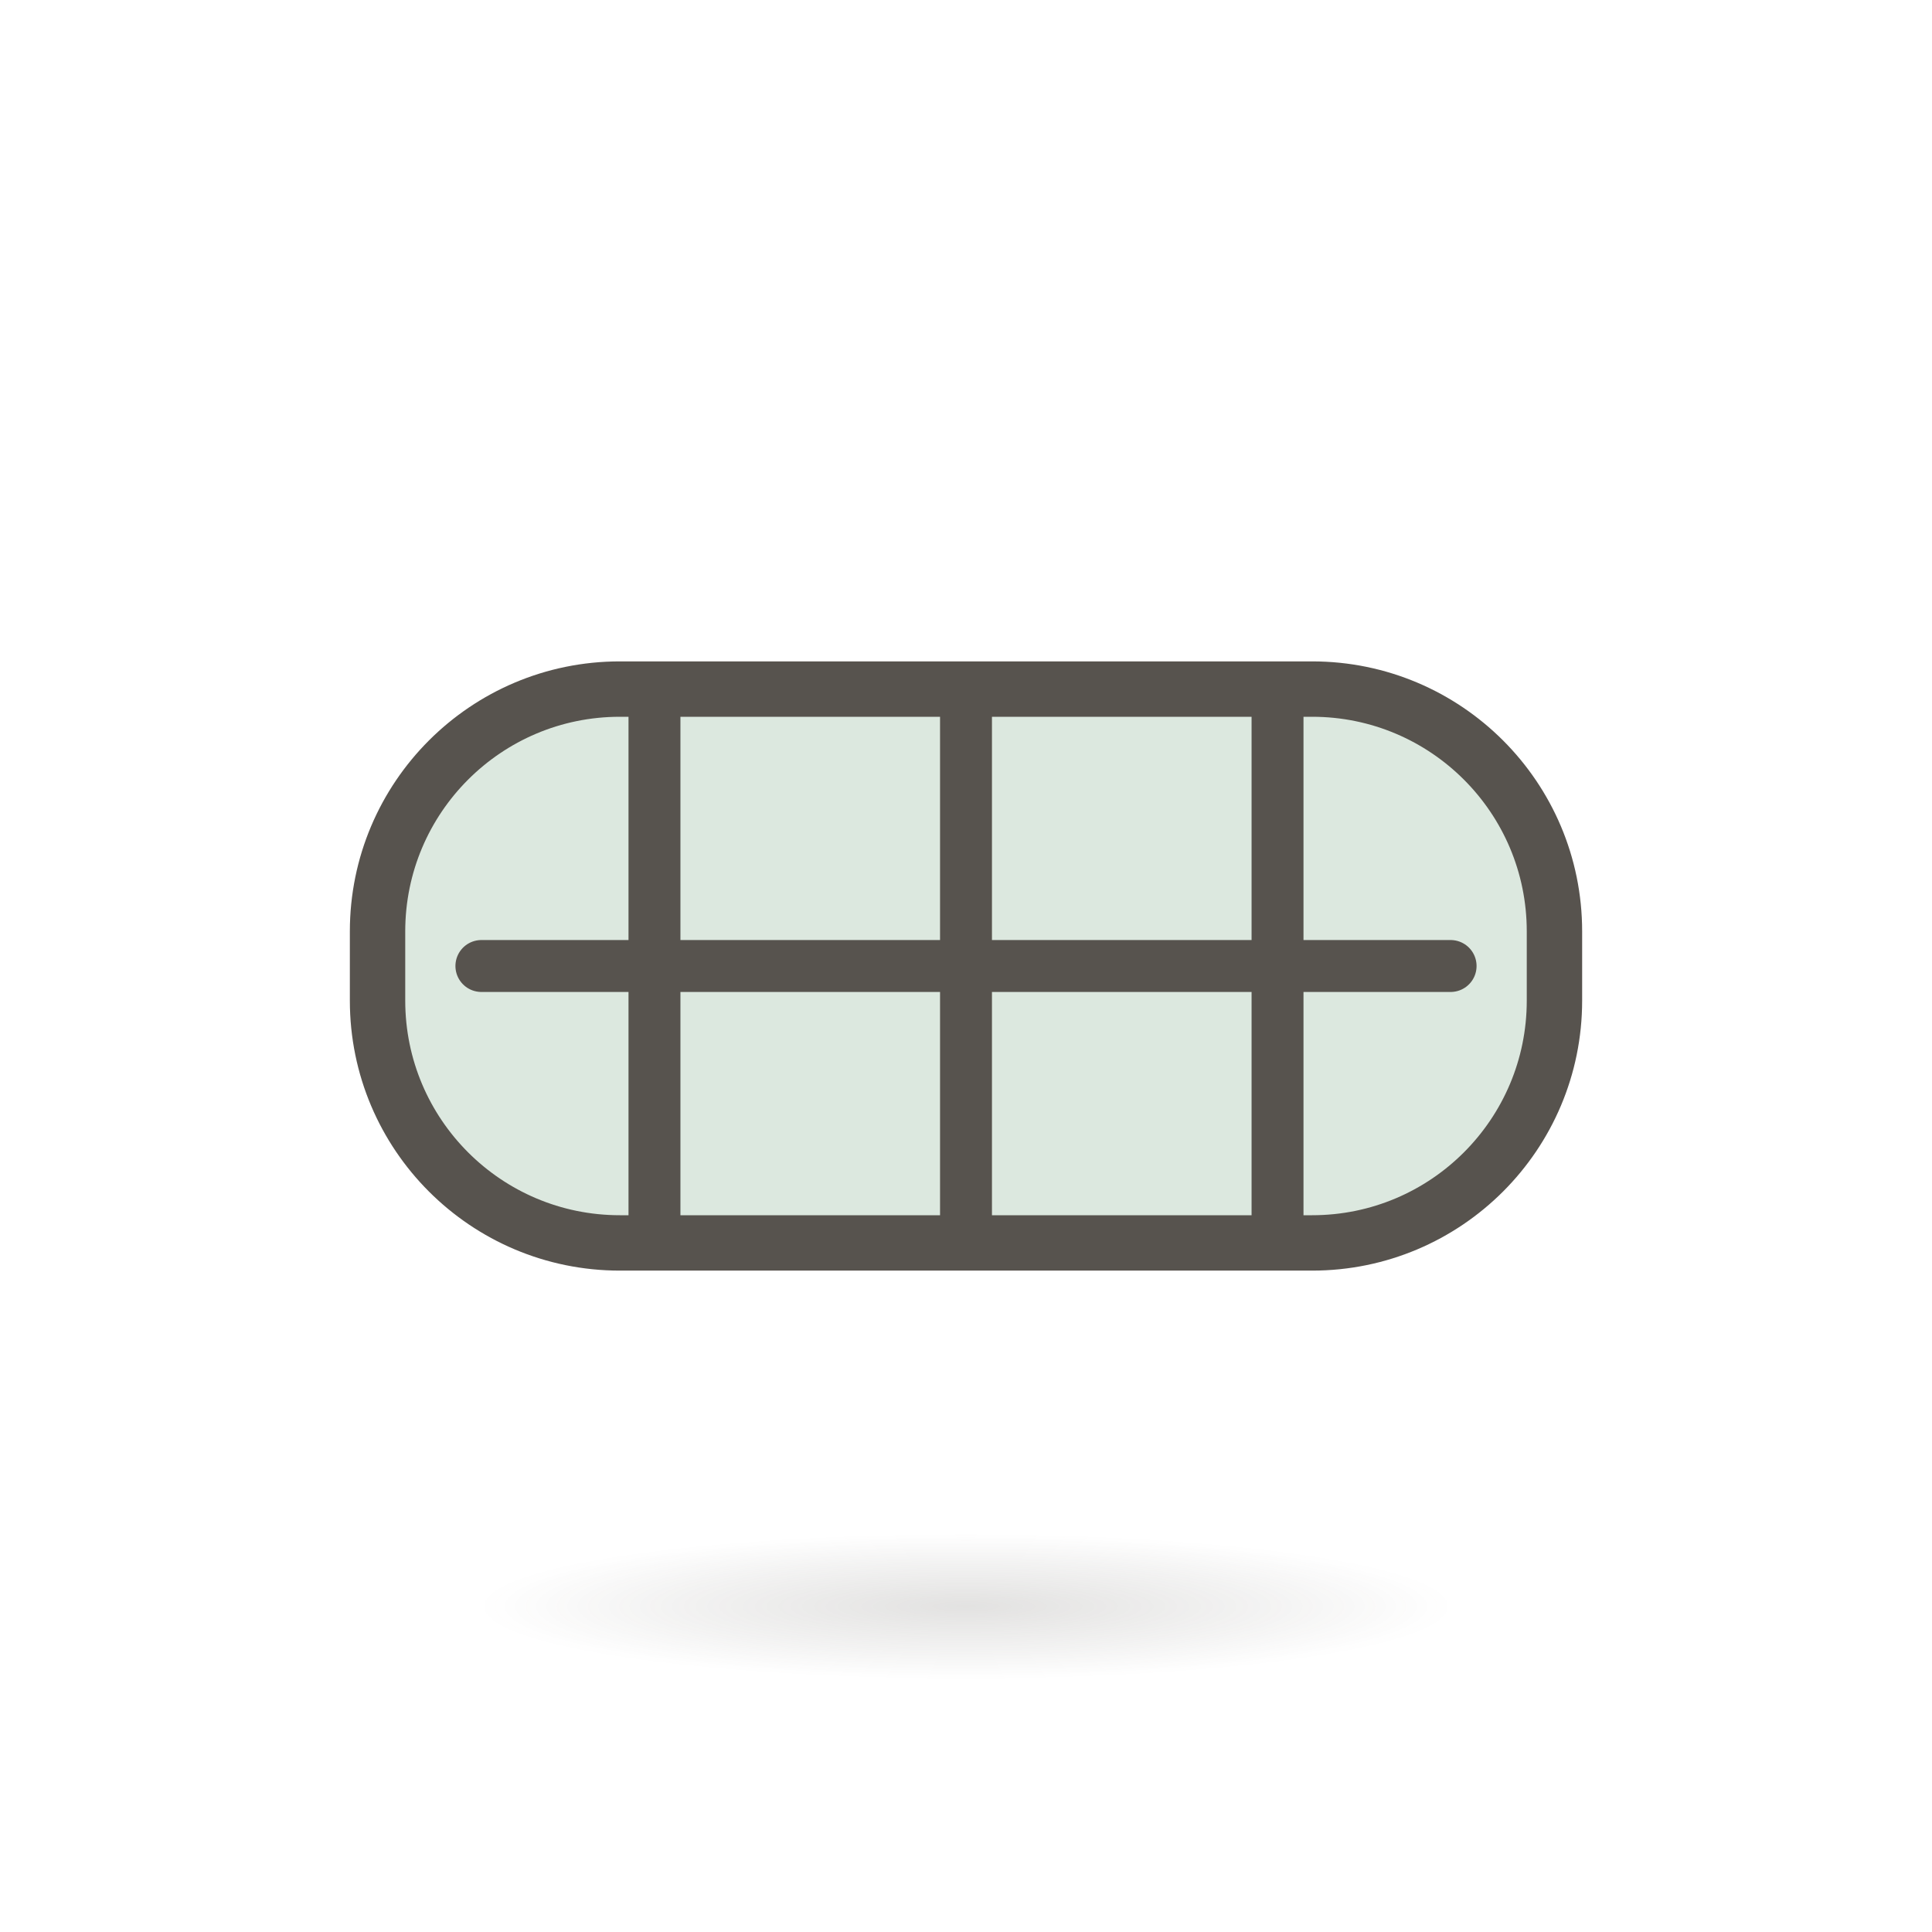
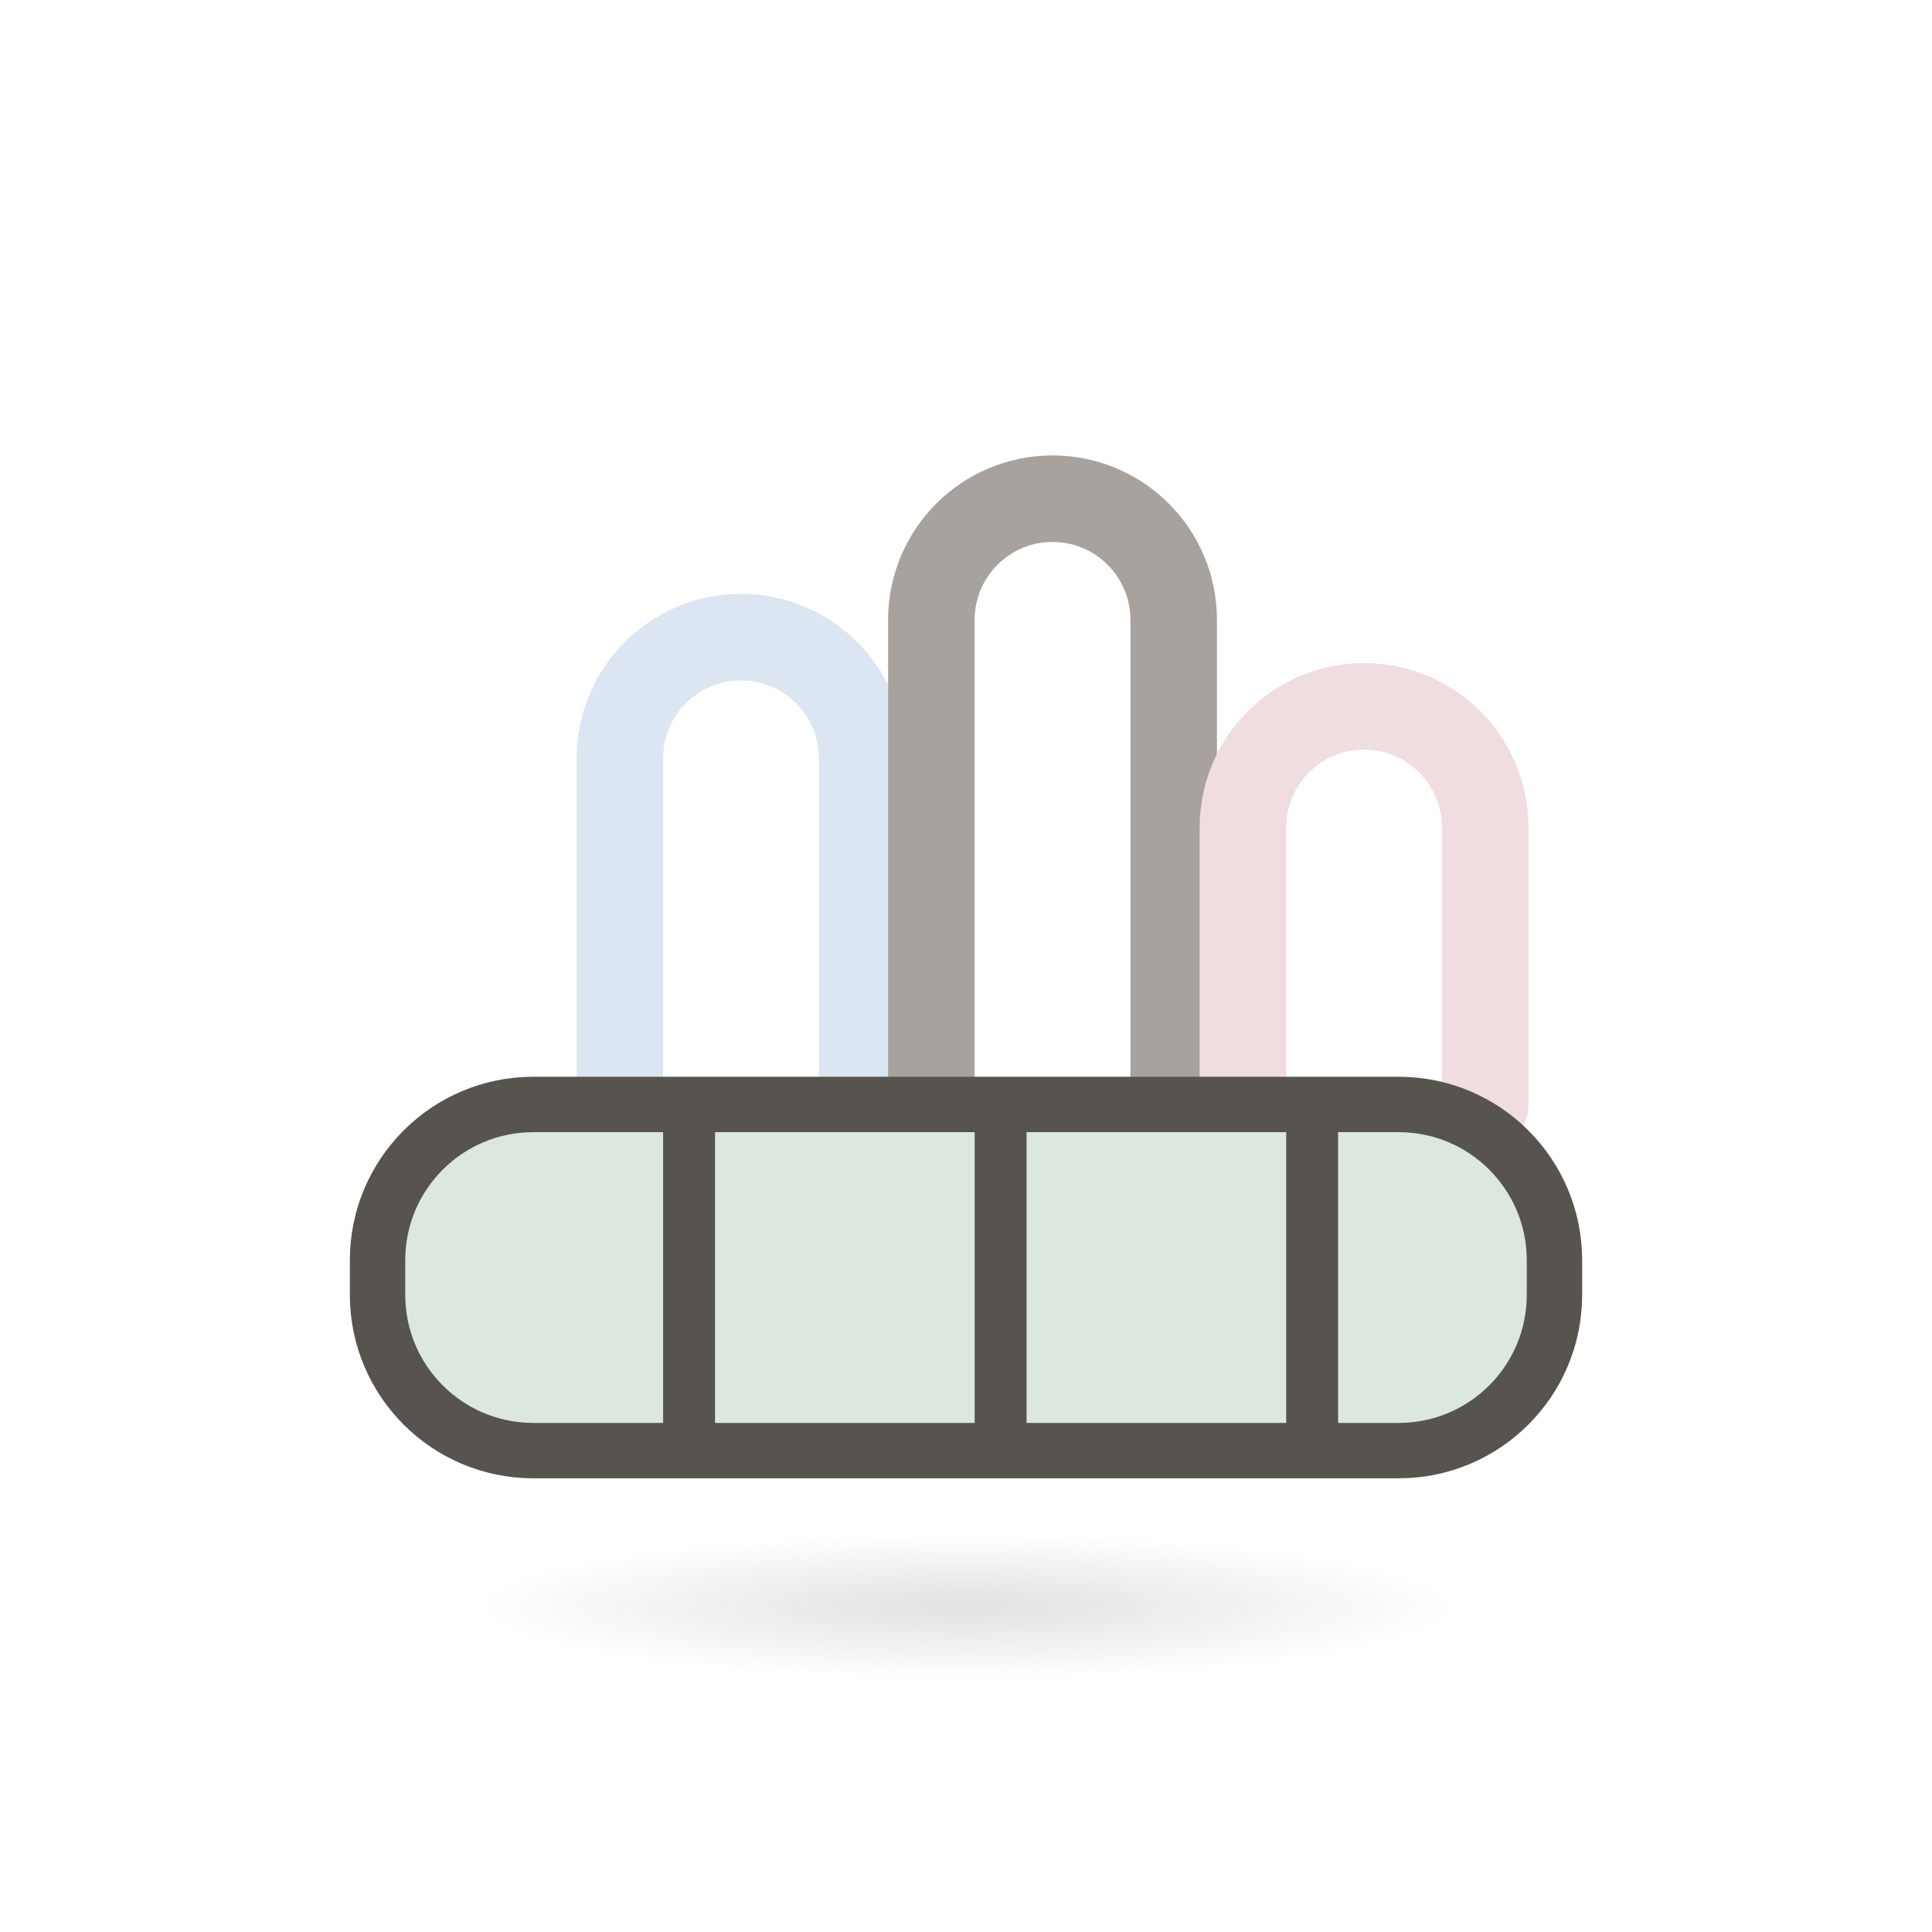
<svg xmlns="http://www.w3.org/2000/svg" viewBox="0 0 96 96" fill="none" stroke-linecap="round" stroke-linejoin="round">
  <g transform="translate(48 48) scale(0.86) translate(-48 -48)">
    <defs>
      <radialGradient id="sh">
        <stop offset="0" stop-color="#57534E" stop-opacity="0.17" />
        <stop offset="0.62" stop-color="#57534E" stop-opacity="0.07" />
        <stop offset="1" stop-color="#57534E" stop-opacity="0" />
      </radialGradient>
    </defs>
    <ellipse cx="48" cy="85" rx="28" ry="4.2" fill="url(#sh)" />
    <g stroke="#57534E" stroke-width="3.2">
-       <rect x="14" y="32" width="68" height="32" rx="14" fill="#DCE8DF" />
-       <path d="M30 32v32M48 32v32M66 32v32" stroke-width="3" />
-       <path d="M20 48h56" stroke-width="3" />
+       <path d="M28 56V36a7 7 0 0 1 14 0v20" fill="none" stroke="#DCE6F2" stroke-width="5" />
+       <path d="M46 56V28a7 7 0 0 1 14 0v28" fill="none" stroke="#A8A29E" stroke-width="5" />
+       <path d="M64 56V40a7 7 0 0 1 14 0v16" fill="none" stroke="#F0DDDF" stroke-width="5" />
+       <rect x="14" y="56" width="68" height="20" rx="9" fill="#DCE8DF" />
+       <path d="M32 56v20M50 56v20M68 56v20" stroke-width="3" />
    </g>
  </g>
</svg>
